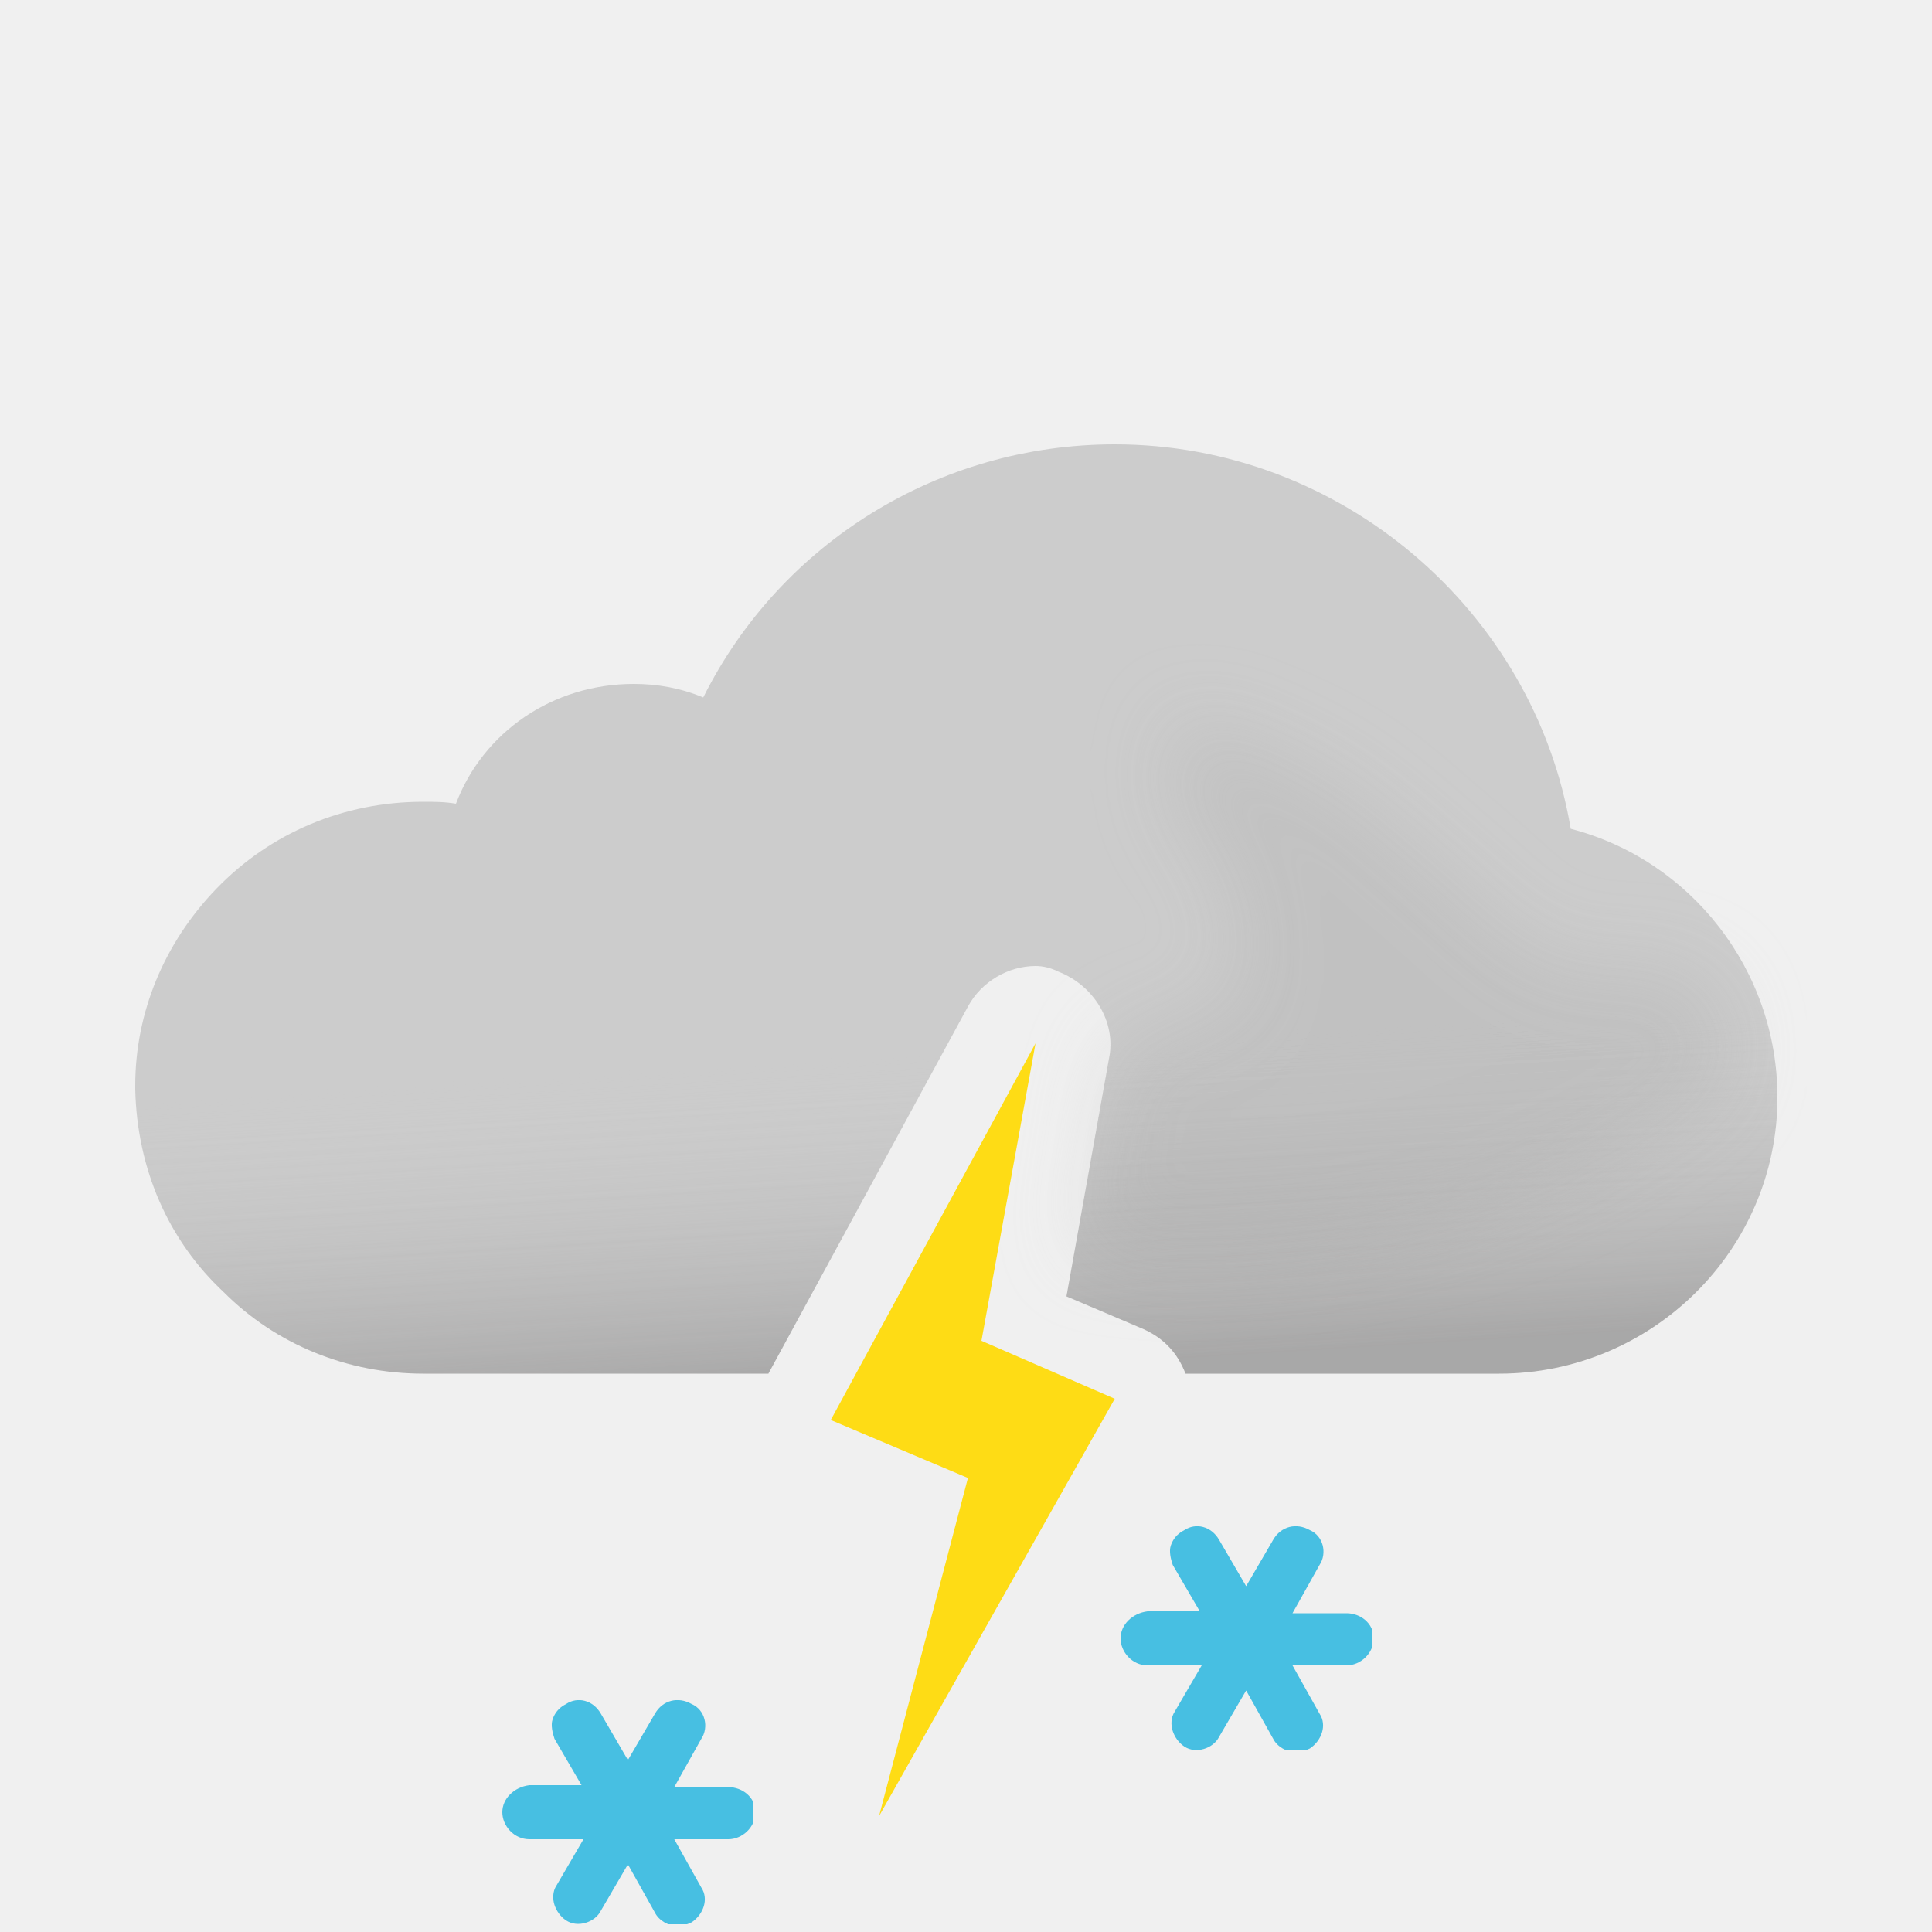
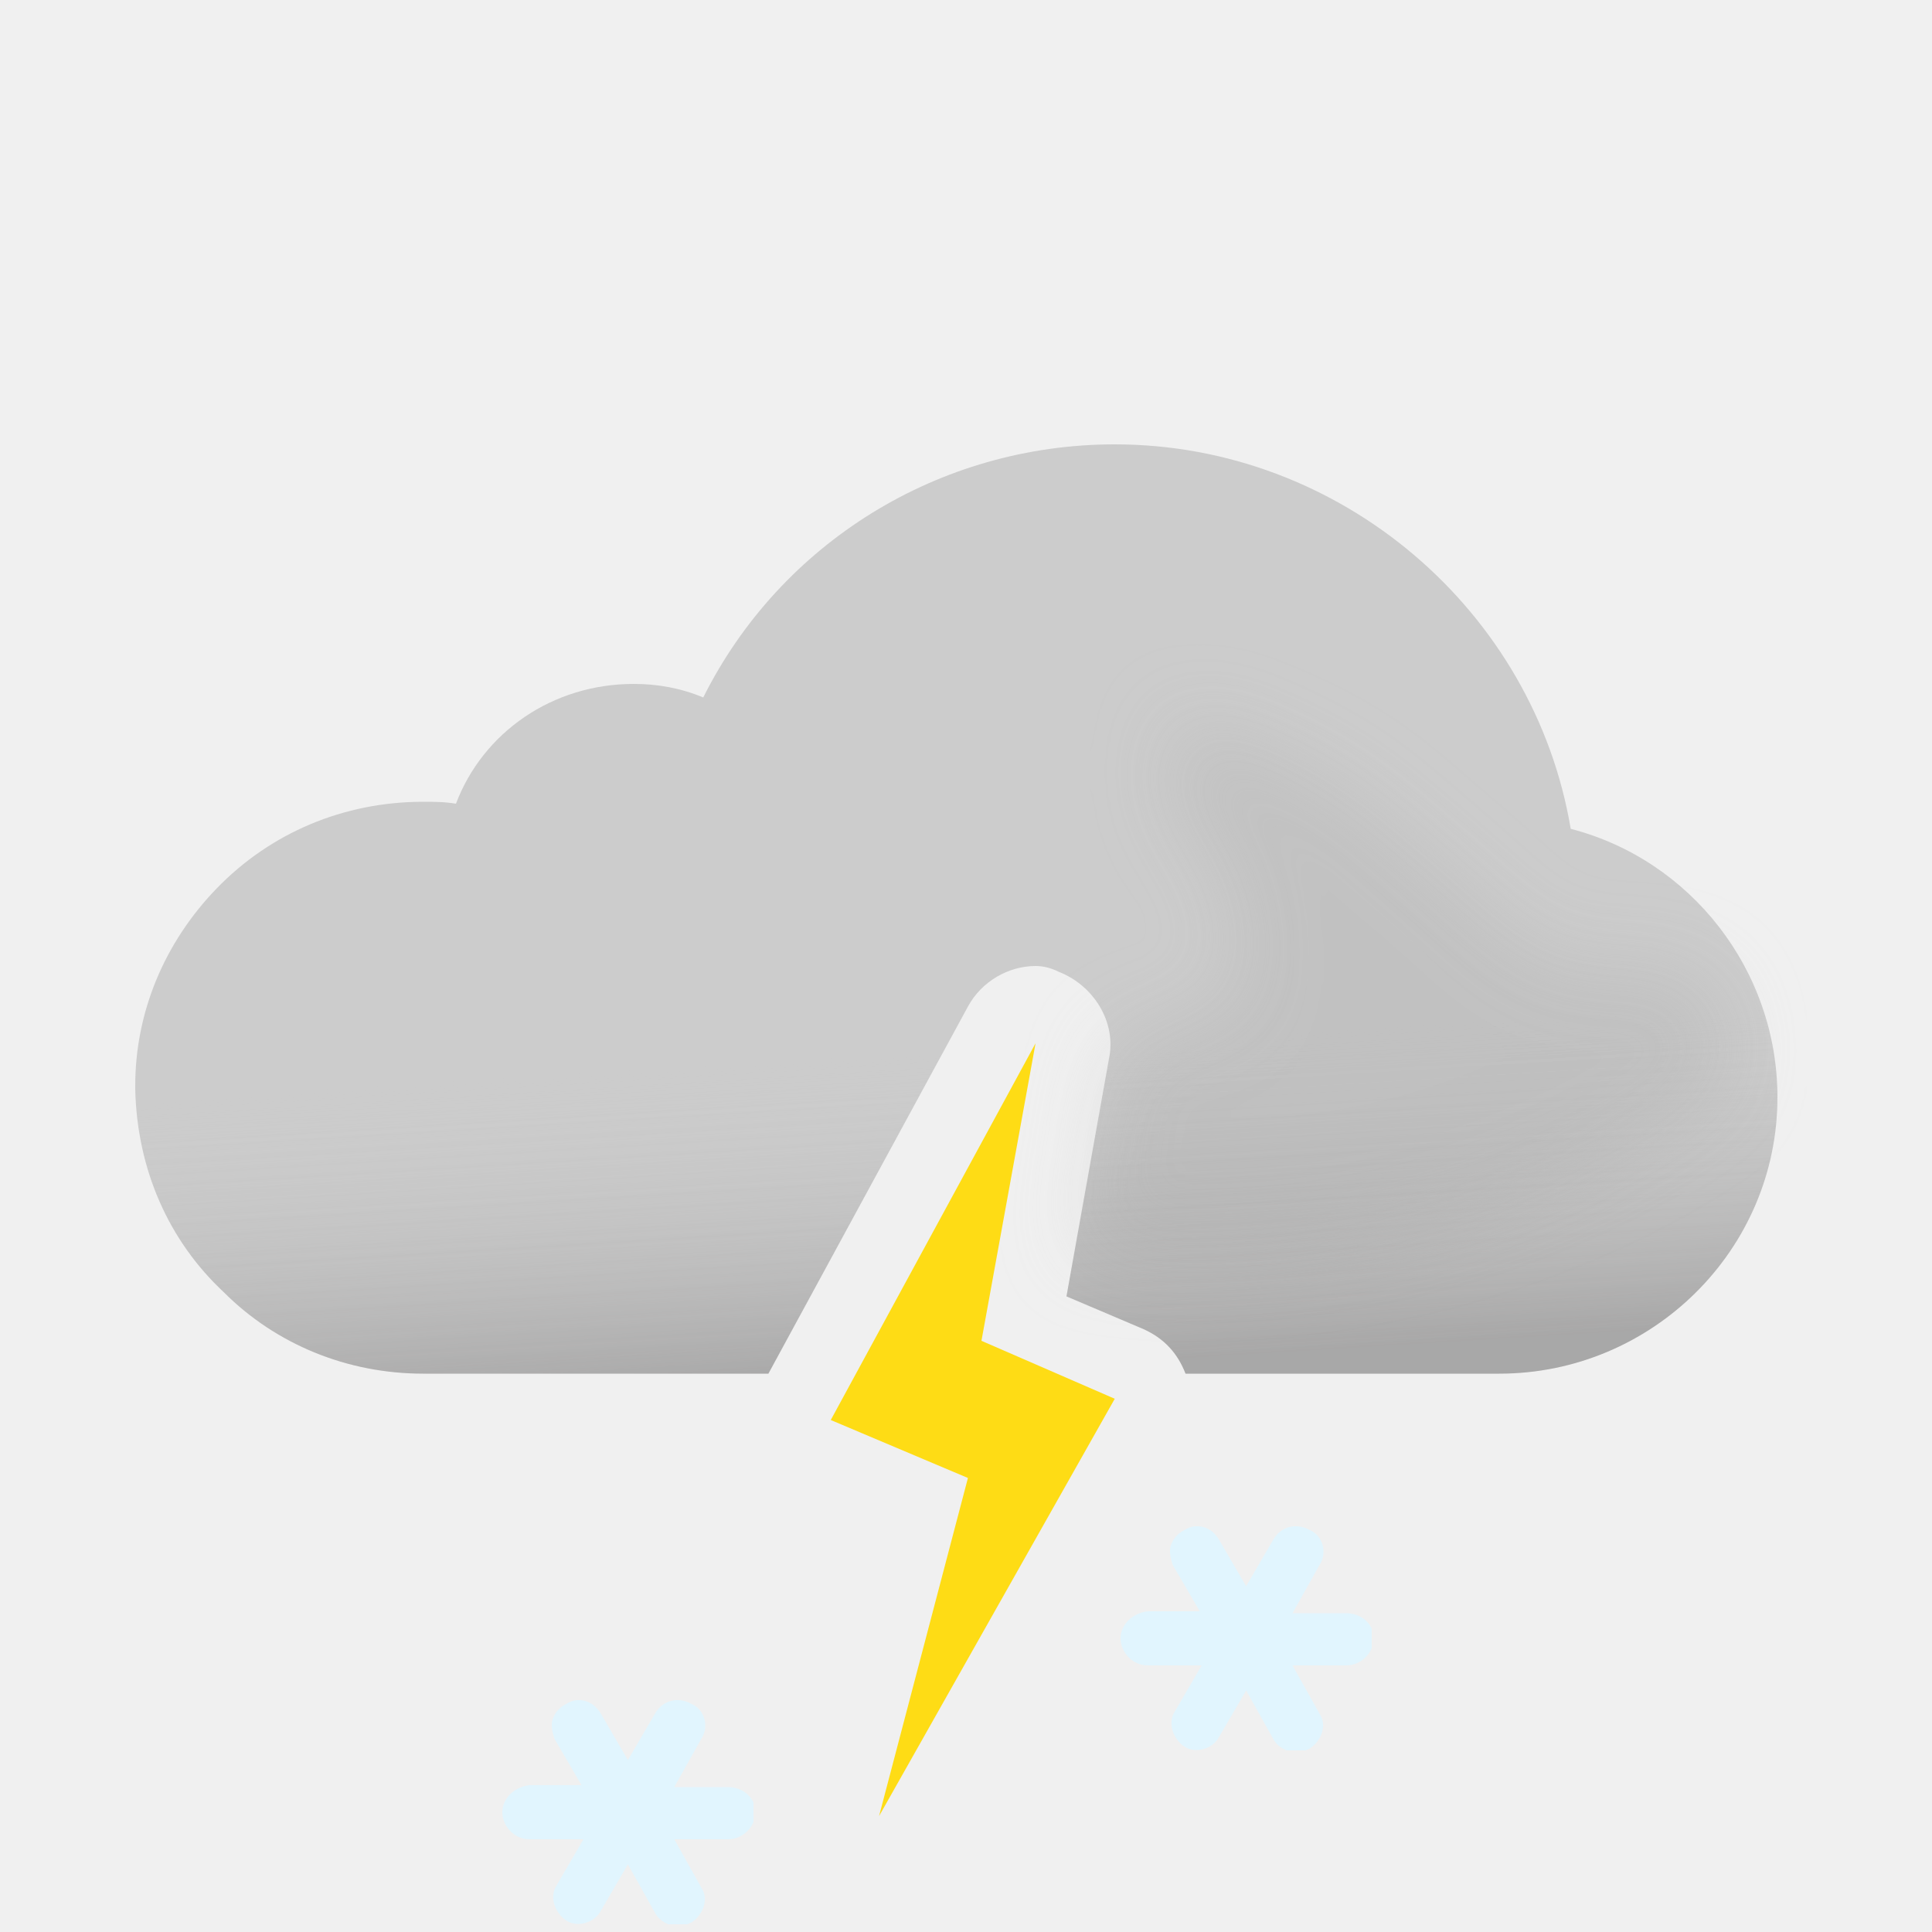
<svg xmlns="http://www.w3.org/2000/svg" width="100" height="100" fill="none" viewBox="0 0 100 100" version="1.1" id="svg47">
  <path fill="#CCC" fill-rule="evenodd" d="M57.7 23c11.7 0 21.7 8.6 23.6 19.9C87.5 44.5 92 50.2 92 56.8c0 7.9-6.5 14.3-14.4 14.3H61.363c-.406-1.049-1.097-1.815-2.163-2.3l-4-1.7 2.2-12.3c.4-1.9-.8-3.8-2.6-4.5-.4-.2-.8-.3-1.2-.3-1.4 0-2.8.8-3.5 2.1l-10.328 19H21.9c-3.9 0-7.6-1.5-10.3-4.2-2.9-2.7-4.5-6.4-4.6-10.5v-.2c0-3.8 1.5-7.4 4.2-10.2 2.8-2.9 6.6-4.5 10.7-4.5.6 0 1.1 0 1.7.1 1.4-3.7 5-6.2 9.2-6.2 1.2 0 2.4.2 3.6.7 4-8 12.2-13.1 21.3-13.1z" clip-rule="evenodd" id="path2" />
  <path fill="url(#33__33__paint0_linear_149_1437)" fill-rule="evenodd" d="M57.7 23c11.7 0 21.7 8.6 23.6 19.9C87.5 44.5 92 50.2 92 56.8c0 7.9-6.5 14.3-14.4 14.3H61.363c-.406-1.049-1.097-1.815-2.163-2.3l-4-1.7 2.2-12.3c.4-1.9-.8-3.8-2.6-4.5-.4-.2-.8-.3-1.2-.3-1.4 0-2.8.8-3.5 2.1l-10.328 19H21.9c-3.9 0-7.6-1.5-10.3-4.2-2.9-2.7-4.5-6.4-4.6-10.5v-.2c0-3.8 1.5-7.4 4.2-10.2 2.8-2.9 6.6-4.5 10.7-4.5.6 0 1.1 0 1.7.1 1.4-3.7 5-6.2 9.2-6.2 1.2 0 2.4.2 3.6.7 4-8 12.2-13.1 21.3-13.1z" clip-rule="evenodd" style="mix-blend-mode:multiply" opacity=".6" id="path4" />
  <g style="mix-blend-mode:multiply" filter="url(#33__33__filter0_f_149_1437)" opacity=".3" id="g8">
    <path fill="url(#33__33__paint1_radial_149_1437)" fill-rule="evenodd" d="M44.073 63.187c-6.589.45-13.618.813-14.573.813-6.5 0-11 5.1-11 5.1h22.359l3.214-5.913zm12.412-3.27L57.4 54.8c.051-.243.076-.486.077-.727.648-.239 1.17-.47 1.17-.47s4.352-1.602 5.103-1.602c.75 0 .374-2.963.14-4.81l-.14-1.32c0-.362-.448-.885-1-1.53-.777-.908-1.762-2.057-2-3.34-.175-.94.026-2.082.172-2.91.091-.516.16-.91.104-1.058.112.053.922.327.922.327 1.948.66 5.03 1.74 7.802 3.64 1.658 1.138 3.941 3.314 3.941 3.314s1.645 1.272 2.059 1.687c1 1 4 4 6 4h5L89 51.59l.5 3.21c0 7.9-6.5 14.3-14.4 14.3H59.758a4.69 4.69 0 00-.558-.301l-4-1.7.926-5.178c.556-.355.562-1.108.359-2.004zm4.505-22.916c.014-.004.026.007.036.032 0 0-.05-.029-.036-.032z" clip-rule="evenodd" id="path6" />
  </g>
  <path fill="#FF9D00" fill-rule="evenodd" d="M50.8 69.4L53.6 54 43 73.5l7.1 3L45.5 94l12.2-21.6-6.9-3z" clip-rule="evenodd" id="path10" style="fill:#fedc15;fill-opacity:1" />
-   <g clip-path="url(#33__33__clip0_149_1437)" id="g14" style="fill:#47bfe2;fill-opacity:1">
-     <path fill="#00B8F1" d="M37.7 92.5h-2.8l1.4-2.5c.4-.6.2-1.5-.5-1.8-.7-.4-1.5-.2-1.9.5l-1.4 2.4-1.4-2.4c-.4-.7-1.2-.9-1.8-.5-.4.2-.6.5-.7.8-.1.3 0 .7.1 1l1.4 2.4h-2.7c-.8.1-1.4.7-1.4 1.4s.6 1.4 1.4 1.4h2.8l-1.4 2.4c-.2.3-.2.7-.1 1 .1.3.3.6.6.8.6.4 1.5.1 1.8-.5l1.4-2.4 1.4 2.5c.2.4.7.7 1.2.7.2 0 .5-.1.7-.2.6-.4.9-1.2.5-1.8l-1.4-2.5h2.8c.7 0 1.4-.6 1.4-1.4 0-.8-.7-1.3-1.4-1.3z" id="path12" style="fill:#47bfe2;fill-opacity:1" />
+   <g clip-path="url(#33__33__clip0_149_1437)" id="g14" style="fill:#e1f5fe;fill-opacity:1">
+     <path fill="#00B8F1" d="M37.7 92.5h-2.8l1.4-2.5c.4-.6.2-1.5-.5-1.8-.7-.4-1.5-.2-1.9.5l-1.4 2.4-1.4-2.4c-.4-.7-1.2-.9-1.8-.5-.4.2-.6.5-.7.8-.1.3 0 .7.1 1l1.4 2.4h-2.7c-.8.1-1.4.7-1.4 1.4s.6 1.4 1.4 1.4h2.8l-1.4 2.4c-.2.3-.2.7-.1 1 .1.3.3.6.6.8.6.4 1.5.1 1.8-.5l1.4-2.4 1.4 2.5c.2.4.7.7 1.2.7.2 0 .5-.1.7-.2.6-.4.9-1.2.5-1.8l-1.4-2.5h2.8c.7 0 1.4-.6 1.4-1.4 0-.8-.7-1.3-1.4-1.3z" id="path12" style="fill:#e1f5fe;fill-opacity:1" />
  </g>
-   <g clip-path="url(#33__33__clip1_149_1437)" id="g18" style="fill:#47bfe2;fill-opacity:1">
-     <path fill="#00B8F1" d="M69.7 83.5h-2.8l1.4-2.5c.4-.6.2-1.5-.5-1.8-.7-.4-1.5-.2-1.9.5l-1.4 2.4-1.4-2.4c-.4-.7-1.2-.9-1.8-.5-.4.2-.6.5-.7.8-.1.3 0 .7.1 1l1.4 2.4h-2.7c-.8.1-1.4.7-1.4 1.4s.6 1.4 1.4 1.4h2.8l-1.4 2.4c-.2.3-.2.7-.1 1 .1.3.3.6.6.8.6.4 1.5.1 1.8-.5l1.4-2.4 1.4 2.5c.2.4.7.7 1.2.7.2 0 .5-.1.7-.2.6-.4.9-1.2.5-1.8l-1.4-2.5h2.8c.7 0 1.4-.6 1.4-1.4 0-.8-.7-1.3-1.4-1.3z" id="path16" style="fill:#47bfe2;fill-opacity:1" />
+   <g clip-path="url(#33__33__clip1_149_1437)" id="g18" style="fill:#e1f5fe;fill-opacity:1">
+     <path fill="#00B8F1" d="M69.7 83.5h-2.8l1.4-2.5c.4-.6.2-1.5-.5-1.8-.7-.4-1.5-.2-1.9.5l-1.4 2.4-1.4-2.4c-.4-.7-1.2-.9-1.8-.5-.4.2-.6.5-.7.8-.1.3 0 .7.1 1l1.4 2.4h-2.7c-.8.1-1.4.7-1.4 1.4s.6 1.4 1.4 1.4h2.8l-1.4 2.4c-.2.3-.2.7-.1 1 .1.3.3.6.6.8.6.4 1.5.1 1.8-.5l1.4-2.4 1.4 2.5c.2.4.7.7 1.2.7.2 0 .5-.1.7-.2.6-.4.9-1.2.5-1.8l-1.4-2.5h2.8c.7 0 1.4-.6 1.4-1.4 0-.8-.7-1.3-1.4-1.3z" id="path16" style="fill:#e1f5fe;fill-opacity:1" />
  </g>
  <defs id="defs45">
    <clipPath id="33__33__clip0_149_1437">
      <path fill="#fff" d="M0 0h13v11.6H0z" transform="translate(26 88)" id="path20" />
    </clipPath>
    <clipPath id="33__33__clip1_149_1437">
      <path fill="#fff" d="M0 0h13v11.6H0z" transform="translate(58 79)" id="path23" />
    </clipPath>
    <radialGradient id="33__33__paint1_radial_149_1437" cx="0" cy="0" r="1" gradientTransform="matrix(6 22.50004 -32.59285 8.69142 68 41)" gradientUnits="userSpaceOnUse">
      <stop stop-color="#D5D5D5" id="stop26" />
      <stop offset="1" stop-color="#D0D0D0" id="stop28" />
      <stop offset="1" stop-color="#9B9B9B" stop-opacity="0" id="stop30" />
    </radialGradient>
    <linearGradient id="33__33__paint0_linear_149_1437" x1="47.5" x2="49.5" y1="38.5" y2="71.1" gradientUnits="userSpaceOnUse">
      <stop offset=".484" stop-color="#fff" stop-opacity="0" id="stop33" />
      <stop offset="1" stop-color="#B3B2B2" id="stop35" />
    </linearGradient>
    <filter id="33__33__filter0_f_149_1437" width="79" height="40.101" x="14.5" y="33" color-interpolation-filters="sRGB" filterUnits="userSpaceOnUse">
      <feFlood flood-opacity="0" result="BackgroundImageFix" id="feFlood38" />
      <feBlend in="SourceGraphic" in2="BackgroundImageFix" result="shape" id="feBlend40" />
      <feGaussianBlur result="effect1_foregroundBlur_149_1437" stdDeviation="2" id="feGaussianBlur42" />
    </filter>
  </defs>
</svg>
